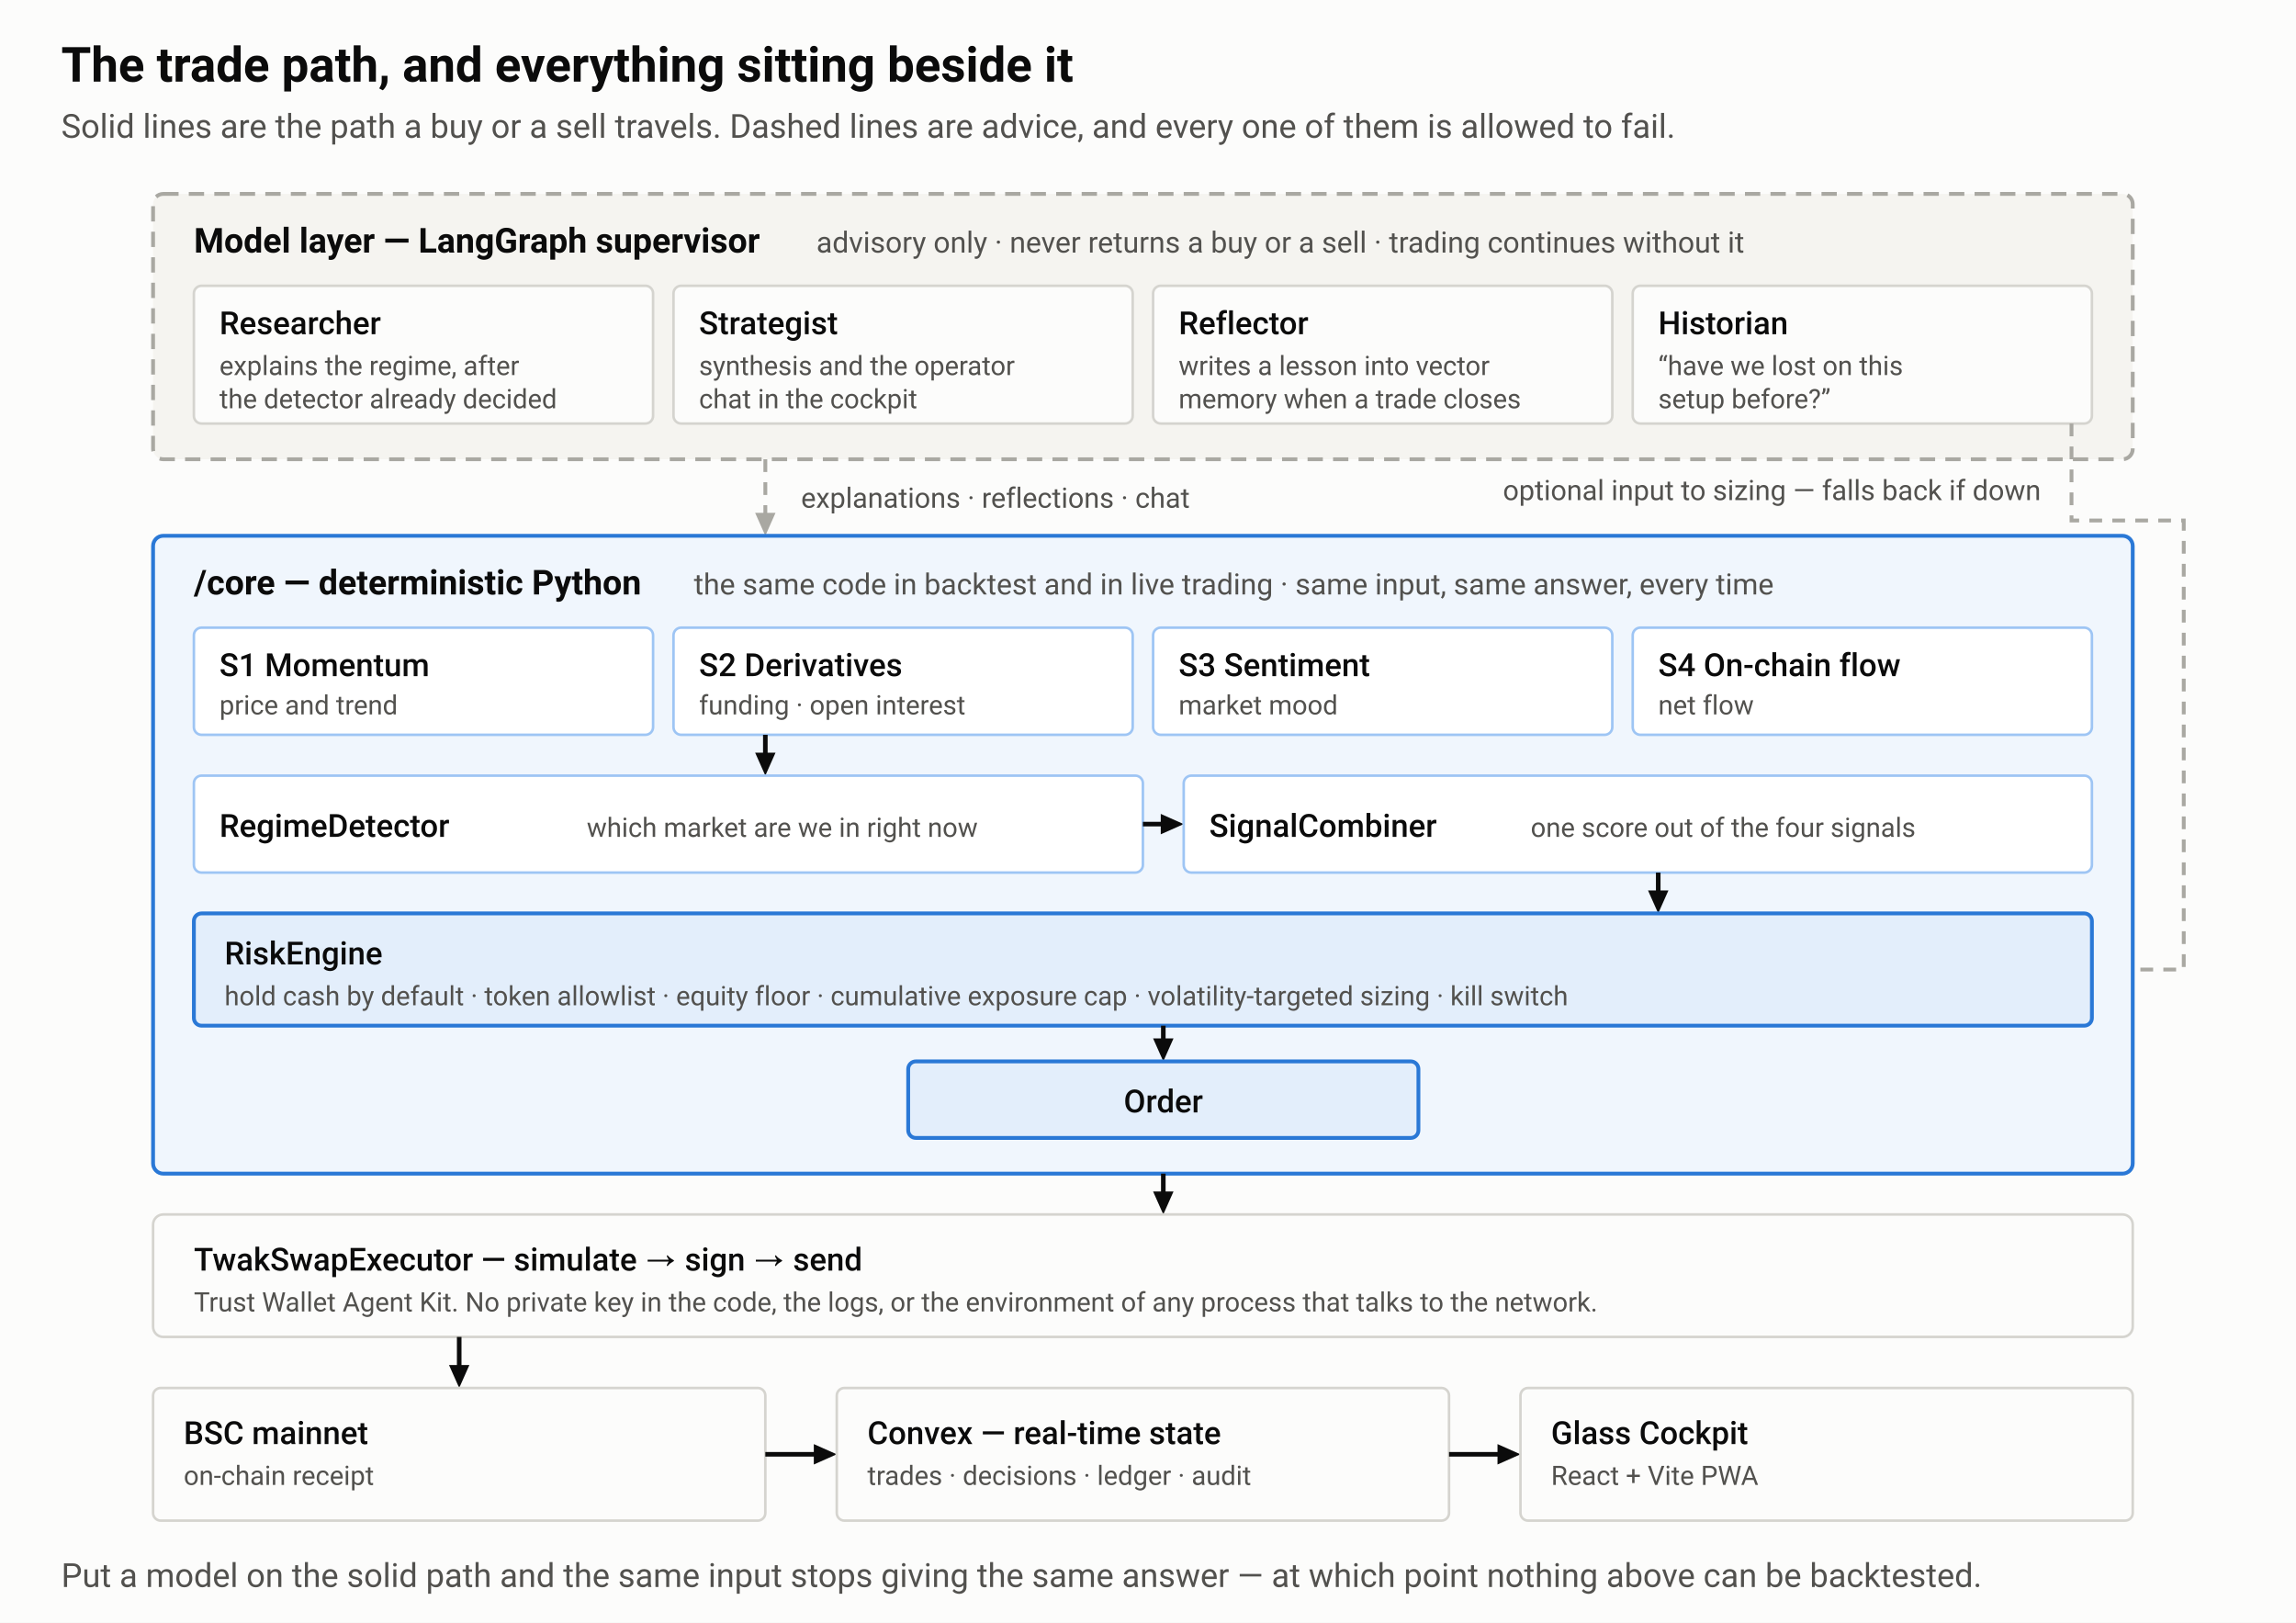
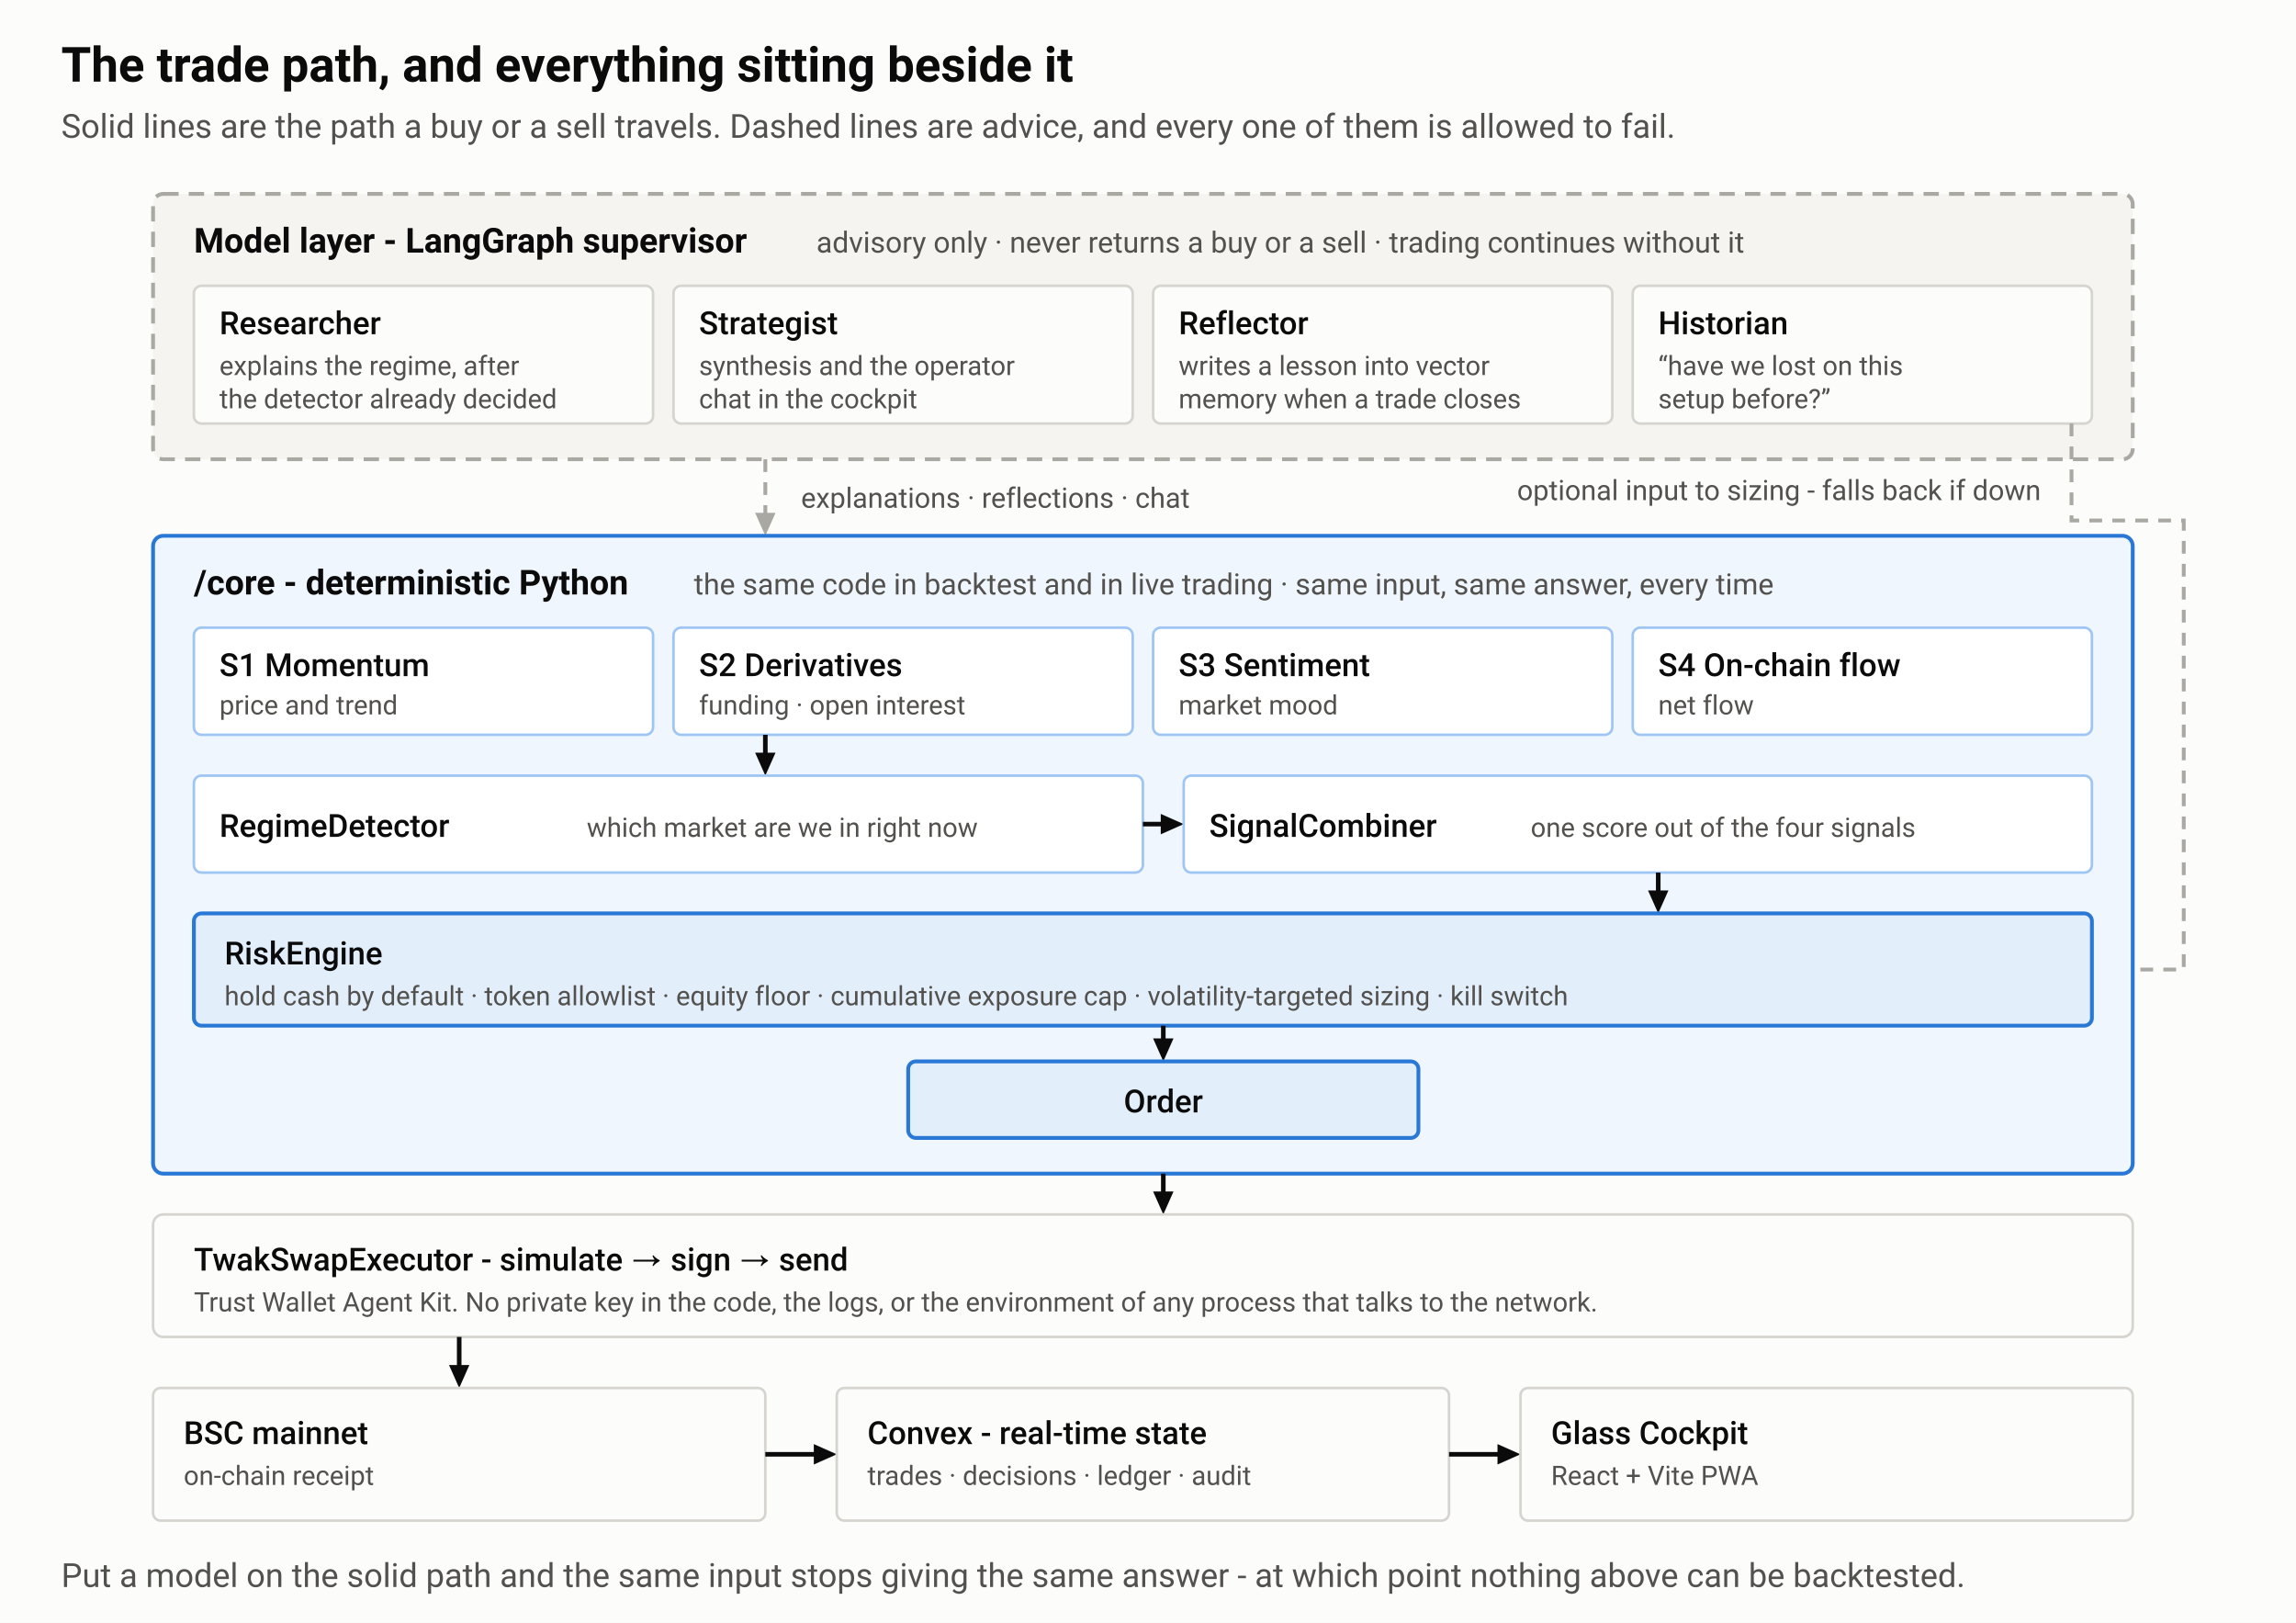
<svg xmlns="http://www.w3.org/2000/svg" viewBox="0 0 900 636" width="900" height="636" role="img" aria-label="System diagram. A LangGraph model layer of four agents sits at the top, marked advisory only, joined to the rest by dashed lines. Below it the deterministic Python core runs four signals into a regime detector, a signal combiner and a risk engine, which emits the order. The order goes to the swap executor, then to BSC mainnet, Convex and the cockpit.">
  <style>
    text { font-family: ui-sans-serif, system-ui, -apple-system, "Segoe UI", Roboto, Helvetica, Arial, sans-serif; }
    .bg { fill: #fcfcfb; }
    .title { font-size: 19px; font-weight: 600; fill: #0b0b0b; }
    .sub { font-size: 13px; fill: #52514e; }
    .band-title { font-size: 13.5px; font-weight: 650; fill: #0b0b0b; }
    .band-note { font-size: 11.5px; fill: #52514e; }
    .box-title { font-size: 12.5px; font-weight: 550; fill: #0b0b0b; }
    .box-sub { font-size: 10.5px; fill: #52514e; }
    .edge-label { font-size: 11px; fill: #52514e; }

    .band-core { fill: #f0f6fd; stroke: #2a78d6; stroke-width: 1.5; }
    .band-model { fill: #f5f4f0; stroke: #a9a8a2; stroke-width: 1.5; stroke-dasharray: 6 4; }
    .box { fill: #fcfcfb; stroke: #d5d4cf; stroke-width: 1; }
    .box-core { fill: #ffffff; stroke: #9ec5f4; stroke-width: 1; }
    .box-key { fill: #e3eefb; stroke: #2a78d6; stroke-width: 1.5; }

    .flow { stroke: #0b0b0b; stroke-width: 1.8; fill: none; }
    .flow-dash { stroke: #a9a8a2; stroke-width: 1.5; fill: none; stroke-dasharray: 5 4; }
    .head { fill: #0b0b0b; }
    .head-dash { fill: #a9a8a2; }

    @media (prefers-color-scheme: dark) {
      .bg { fill: #1a1a19; }
      .title, .band-title, .box-title { fill: #ffffff; }
      .sub, .band-note, .box-sub, .edge-label { fill: #c3c2b7; }
      .band-core { fill: #16202b; stroke: #3987e5; }
      .band-model { fill: #232320; stroke: #6b6a64; }
      .box { fill: #1f1f1d; stroke: #3d3d38; }
      .box-core { fill: #202b38; stroke: #2f5b8a; }
      .box-key { fill: #1d2f45; stroke: #3987e5; }
      .flow { stroke: #ffffff; }
      .head { fill: #ffffff; }
      .flow-dash { stroke: #6b6a64; }
      .head-dash { fill: #6b6a64; }
    }
  </style>
  <rect class="bg" x="0" y="0" width="900" height="636" />
  <text class="title" x="24" y="32">The trade path, and everything sitting beside it</text>
  <text class="sub" x="24" y="54">Solid lines are the path a buy or a sell travels. Dashed lines are advice, and every one of them is allowed to fail.</text>
  <rect class="band-model" x="60" y="76" width="776" height="104" rx="4" />
-   <text class="band-title" x="76" y="99">Model layer — LangGraph supervisor</text>
+   <text class="band-title" x="76" y="99">Model layer - LangGraph supervisor</text>
  <text class="band-note" x="320" y="99">advisory only · never returns a buy or a sell · trading continues without it</text>
  <rect class="box" x="76" y="112" width="180" height="54" rx="3" />
  <text class="box-title" x="86" y="131">Researcher</text>
  <text class="box-sub" x="86" y="147">explains the regime, after</text>
  <text class="box-sub" x="86" y="160">the detector already decided</text>
  <rect class="box" x="264" y="112" width="180" height="54" rx="3" />
  <text class="box-title" x="274" y="131">Strategist</text>
  <text class="box-sub" x="274" y="147">synthesis and the operator</text>
  <text class="box-sub" x="274" y="160">chat in the cockpit</text>
  <rect class="box" x="452" y="112" width="180" height="54" rx="3" />
  <text class="box-title" x="462" y="131">Reflector</text>
  <text class="box-sub" x="462" y="147">writes a lesson into vector</text>
  <text class="box-sub" x="462" y="160">memory when a trade closes</text>
  <rect class="box" x="640" y="112" width="180" height="54" rx="3" />
  <text class="box-title" x="650" y="131">Historian</text>
  <text class="box-sub" x="650" y="147">“have we lost on this</text>
  <text class="box-sub" x="650" y="160">setup before?”</text>
  <path class="flow-dash" d="M 300 180 L 300 203" />
  <polygon class="head-dash" points="300,210 296,201 304,201" />
  <text class="edge-label" x="314" y="199">explanations · reflections · chat</text>
  <path class="flow-dash" d="M 812 166 L 812 204 L 856 204 L 856 380 L 829 380" />
  <polygon class="head-dash" points="820,380 829,376 829,384" />
-   <text class="edge-label" x="800" y="196" text-anchor="end">optional input to sizing — falls back if down</text>
+   <text class="edge-label" x="800" y="196" text-anchor="end">optional input to sizing - falls back if down</text>
  <rect class="band-core" x="60" y="210" width="776" height="250" rx="4" />
-   <text class="band-title" x="76" y="233">/core — deterministic Python</text>
+   <text class="band-title" x="76" y="233">/core - deterministic Python</text>
  <text class="band-note" x="272" y="233">the same code in backtest and in live trading · same input, same answer, every time</text>
  <rect class="box-core" x="76" y="246" width="180" height="42" rx="3" />
  <text class="box-title" x="86" y="265">S1 Momentum</text>
  <text class="box-sub" x="86" y="280">price and trend</text>
  <rect class="box-core" x="264" y="246" width="180" height="42" rx="3" />
  <text class="box-title" x="274" y="265">S2 Derivatives</text>
  <text class="box-sub" x="274" y="280">funding · open interest</text>
  <rect class="box-core" x="452" y="246" width="180" height="42" rx="3" />
  <text class="box-title" x="462" y="265">S3 Sentiment</text>
  <text class="box-sub" x="462" y="280">market mood</text>
  <rect class="box-core" x="640" y="246" width="180" height="42" rx="3" />
  <text class="box-title" x="650" y="265">S4 On-chain flow</text>
  <text class="box-sub" x="650" y="280">net flow</text>
  <path class="flow" d="M 300 288 L 300 297" />
  <polygon class="head" points="300,304 296,295 304,295" />
  <rect class="box-core" x="76" y="304" width="372" height="38" rx="3" />
  <text class="box-title" x="86" y="328">RegimeDetector</text>
  <text class="box-sub" x="230" y="328">which market are we in right now</text>
  <path class="flow" d="M 448 323 L 457 323" />
  <polygon class="head" points="464,323 455,319 455,327" />
  <rect class="box-core" x="464" y="304" width="356" height="38" rx="3" />
  <text class="box-title" x="474" y="328">SignalCombiner</text>
  <text class="box-sub" x="600" y="328">one score out of the four signals</text>
  <path class="flow" d="M 650 342 L 650 351" />
  <polygon class="head" points="650,358 646,349 654,349" />
  <rect class="box-key" x="76" y="358" width="744" height="44" rx="3" />
  <text class="box-title" x="88" y="378">RiskEngine</text>
  <text class="box-sub" x="88" y="394">hold cash by default · token allowlist · equity floor · cumulative exposure cap · volatility-targeted sizing · kill switch</text>
  <path class="flow" d="M 456 402 L 456 409" />
  <polygon class="head" points="456,416 452,407 460,407" />
  <rect class="box-key" x="356" y="416" width="200" height="30" rx="3" />
  <text class="box-title" x="456" y="436" text-anchor="middle">Order</text>
  <path class="flow" d="M 456 460 L 456 469" />
  <polygon class="head" points="456,476 452,467 460,467" />
  <rect class="box" x="60" y="476" width="776" height="48" rx="4" />
-   <text class="box-title" x="76" y="498">TwakSwapExecutor — simulate → sign → send</text>
+   <text class="box-title" x="76" y="498">TwakSwapExecutor - simulate → sign → send</text>
  <text class="box-sub" x="76" y="514">Trust Wallet Agent Kit. No private key in the code, the logs, or the environment of any process that talks to the network.</text>
  <path class="flow" d="M 180 524 L 180 537" />
  <polygon class="head" points="180,544 176,535 184,535" />
  <rect class="box" x="60" y="544" width="240" height="52" rx="3" />
  <text class="box-title" x="72" y="566">BSC mainnet</text>
  <text class="box-sub" x="72" y="582">on-chain receipt</text>
  <path class="flow" d="M 300 570 L 321 570" />
  <polygon class="head" points="328,570 319,566 319,574" />
  <rect class="box" x="328" y="544" width="240" height="52" rx="3" />
-   <text class="box-title" x="340" y="566">Convex — real-time state</text>
+   <text class="box-title" x="340" y="566">Convex - real-time state</text>
  <text class="box-sub" x="340" y="582">trades · decisions · ledger · audit</text>
  <path class="flow" d="M 568 570 L 589 570" />
  <polygon class="head" points="596,570 587,566 587,574" />
  <rect class="box" x="596" y="544" width="240" height="52" rx="3" />
  <text class="box-title" x="608" y="566">Glass Cockpit</text>
  <text class="box-sub" x="608" y="582">React + Vite PWA</text>
-   <text class="sub" x="24" y="622">Put a model on the solid path and the same input stops giving the same answer — at which point nothing above can be backtested.</text>
+   <text class="sub" x="24" y="622">Put a model on the solid path and the same input stops giving the same answer - at which point nothing above can be backtested.</text>
</svg>
